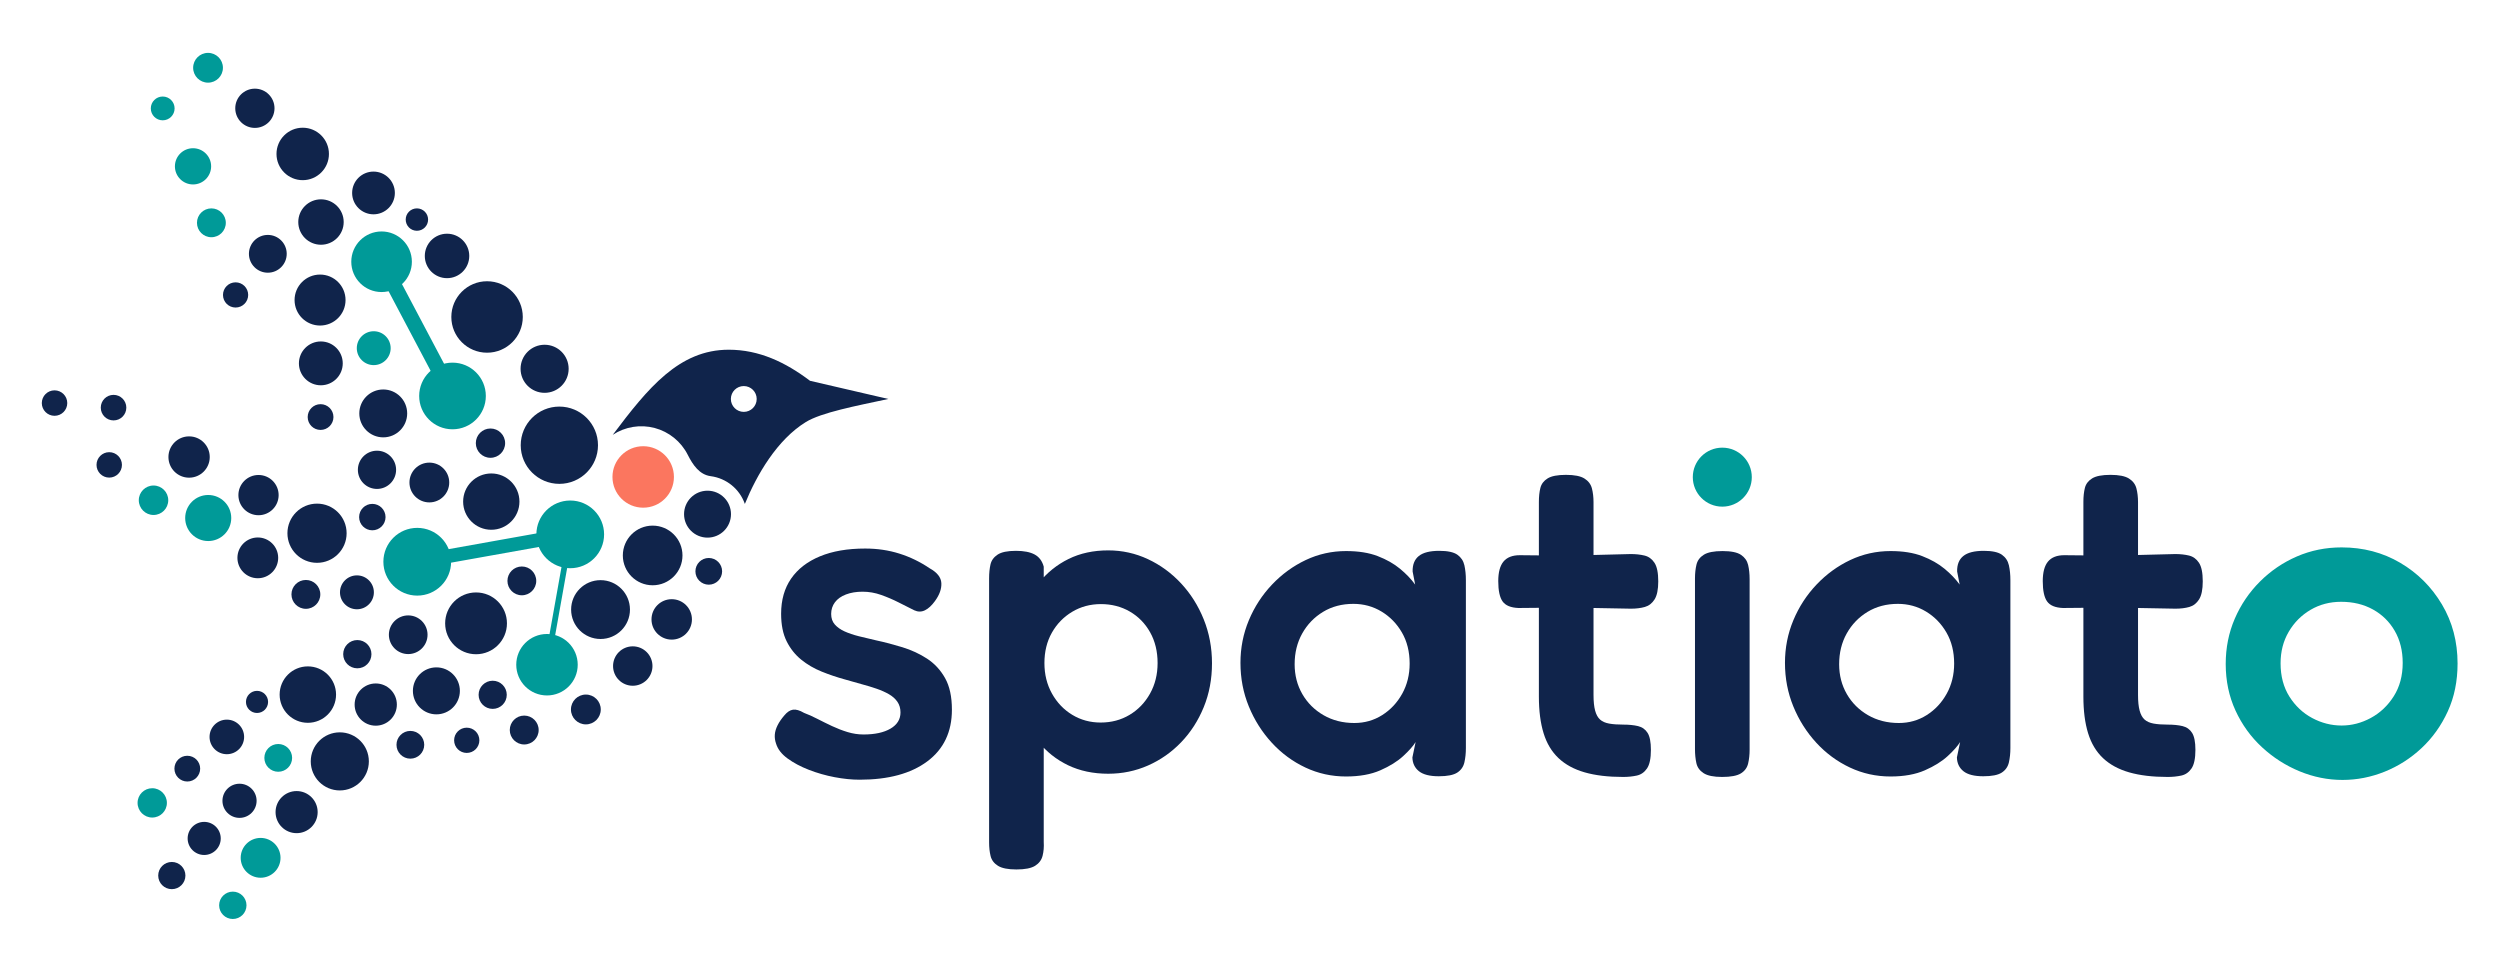
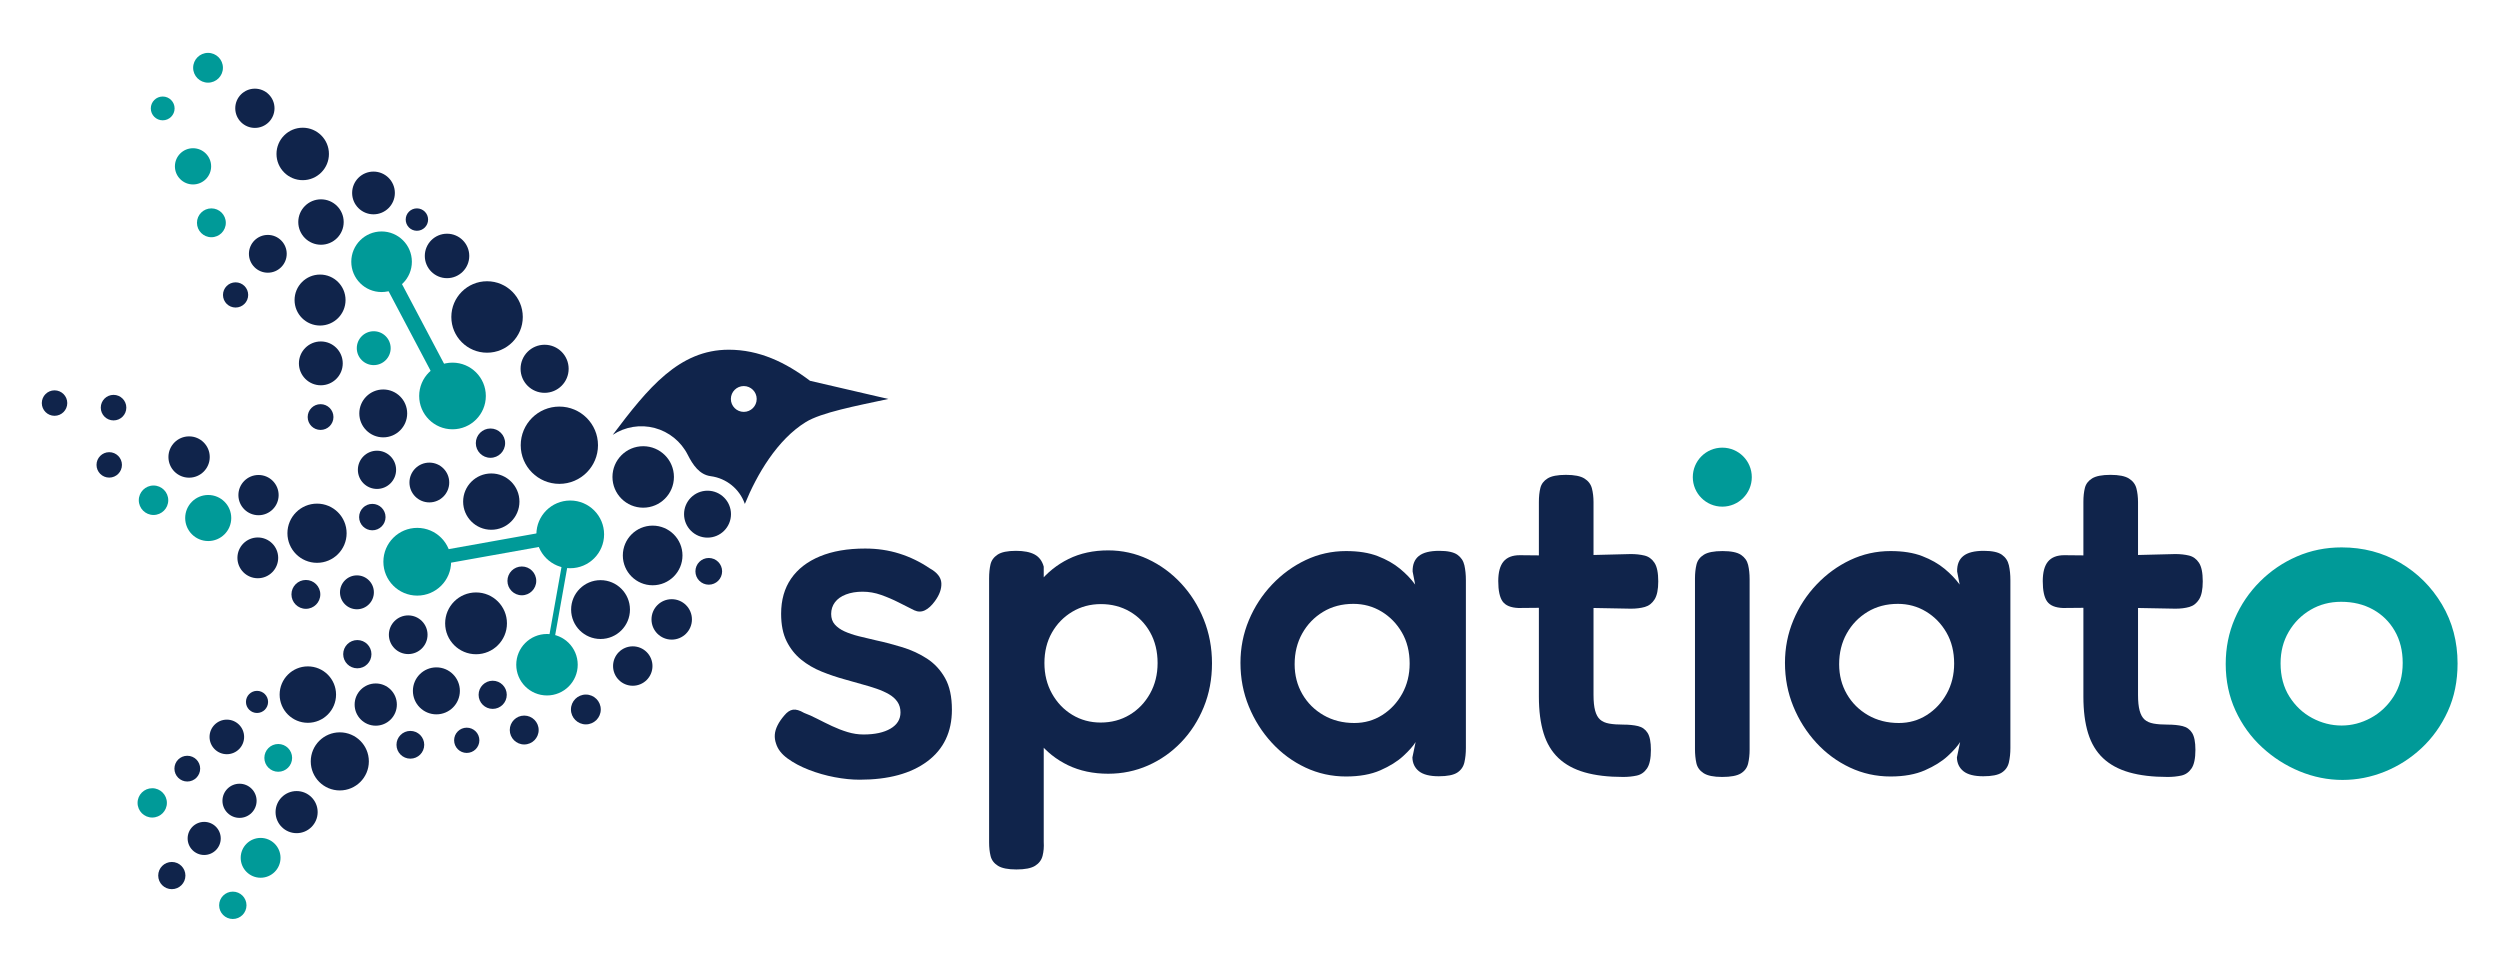
<svg xmlns="http://www.w3.org/2000/svg" width="2091" height="809" viewBox="0 0 2091 809" role="img" aria-labelledby="title description" version="1.1">
  <g id="symbol">
    <g id="navy" fill="#10244B">
      <circle id="navy-1" cx="213.184" cy="90.568" r="16.413" />
      <circle id="navy-2" cx="253.191" cy="128.757" r="21.932" />
      <circle id="navy-3" cx="312.393" cy="161.388" r="17.870" />
      <circle id="navy-4" cx="268.468" cy="185.711" r="18.991" />
      <circle id="navy-5" cx="348.697" cy="183.656" r="9.368" />
      <circle id="navy-6" cx="373.898" cy="214.067" r="18.592" />
      <circle id="navy-7" cx="224.007" cy="212.287" r="15.806" />
      <circle id="navy-8" cx="267.695" cy="250.964" r="21.321" />
      <circle id="navy-9" cx="197.043" cy="246.687" r="10.538" />
      <circle id="navy-10" cx="407.378" cy="265.119" r="29.880" />
      <circle id="navy-11" cx="268.342" cy="303.922" r="18.330" />
      <circle id="navy-12" cx="455.512" cy="308.456" r="20.106" />
      <path id="bird-head" d="M512.5 363.7 C542 324.5 568 292.5 609.5 292.5 C635 292.5 657 303 677.5 318.5 L743 333.7 C716 339.5 687 345 674 353 C650 367.769 633 397 623 421.5 A35.110 35.110 0 0 0 594.425 398.270 C585.006 397.034 579.497 388.846 575.212 380.367 A43.453 43.453 0 0 0 512.5 363.7 Z M632.9 333.7 A10.8 10.8 0 1 0 611.3 333.7 A10.8 10.8 0 1 0 632.9 333.7 Z" fill-rule="evenodd" />
      <circle id="navy-14" cx="320.545" cy="345.781" r="20.023" />
      <circle id="navy-15" cx="45.614" cy="337.130" r="10.647" />
      <circle id="navy-16" cx="94.974" cy="340.949" r="10.684" />
      <circle id="navy-17" cx="268.122" cy="348.817" r="10.774" />
      <circle id="navy-18" cx="467.844" cy="372.383" r="32.316" />
      <circle id="navy-19" cx="410.230" cy="370.651" r="12.255" />
      <circle id="navy-20" cx="158.156" cy="382.258" r="17.274" />
      <circle id="navy-21" cx="315.313" cy="392.954" r="15.987" />
      <circle id="navy-22" cx="91.358" cy="388.837" r="10.633" />
      <circle id="navy-23" cx="359.103" cy="403.571" r="16.637" />
      <circle id="navy-26" cx="410.915" cy="419.549" r="23.548" />
      <circle id="navy-27" cx="216.226" cy="414.103" r="16.828" />
      <circle id="navy-28" cx="591.772" cy="430.048" r="19.628" />
      <circle id="navy-29" cx="265.157" cy="445.990" r="24.755" />
      <circle id="navy-30" cx="311.414" cy="432.495" r="11.050" />
      <circle id="navy-31" cx="545.882" cy="464.578" r="24.946" />
      <circle id="navy-32" cx="215.629" cy="466.594" r="17.048" />
      <circle id="navy-38" cx="592.814" cy="477.860" r="11.165" />
      <circle id="navy-39" cx="436.468" cy="485.854" r="12.047" />
      <circle id="navy-40" cx="298.535" cy="495.420" r="14.176" />
      <circle id="navy-41" cx="255.840" cy="497.150" r="12.069" />
      <circle id="navy-42" cx="502.294" cy="509.845" r="24.609" />
      <circle id="navy-43" cx="398.168" cy="521.362" r="25.846" />
      <circle id="navy-44" cx="561.822" cy="518.069" r="16.910" />
      <circle id="navy-45" cx="341.432" cy="530.897" r="16.173" />
      <circle id="navy-46" cx="298.865" cy="547.158" r="11.816" />
      <circle id="navy-47" cx="529.245" cy="557.077" r="16.483" />
      <circle id="navy-48" cx="257.481" cy="580.958" r="23.596" />
      <circle id="navy-49" cx="364.996" cy="577.837" r="19.647" />
      <circle id="navy-50" cx="412.080" cy="581.138" r="11.775" />
      <circle id="navy-51" cx="314.272" cy="589.306" r="17.660" />
      <circle id="navy-52" cx="214.973" cy="587.081" r="9.254" />
      <circle id="navy-53" cx="490.012" cy="593.402" r="12.473" />
      <circle id="navy-54" cx="438.455" cy="610.595" r="12.080" />
      <circle id="navy-55" cx="189.723" cy="616.360" r="14.459" />
      <circle id="navy-56" cx="390.386" cy="619.188" r="10.562" />
      <circle id="navy-57" cx="343.224" cy="622.940" r="11.602" />
      <circle id="navy-58" cx="284.214" cy="636.827" r="24.299" />
      <circle id="navy-59" cx="156.655" cy="642.890" r="10.769" />
      <circle id="navy-60" cx="200.341" cy="669.790" r="14.285" />
      <circle id="navy-61" cx="248.085" cy="679.252" r="17.607" />
      <circle id="navy-62" cx="170.785" cy="701.263" r="13.843" />
      <circle id="navy-63" cx="143.706" cy="732.321" r="11.377" />
+       <circle id="navy-64" cx="537.970" cy="398.920" r="25.709" />
    </g>
    <g id="teal" fill="#009A98">
      <circle id="teal-1" cx="174.000" cy="56.680" r="12.454" />
      <circle id="teal-2" cx="136.085" cy="90.683" r="9.952" />
      <circle id="teal-3" cx="161.446" cy="139.125" r="15.149" />
      <circle id="teal-4" cx="176.804" cy="186.355" r="12.064" />
      <g id="teal-5">
        <path d="M319.152,218.927 L378.476,331.188" fill="none" stroke="#009A98" stroke-width="12.7" stroke-linecap="round" />
        <circle id="teal-5-node-0" cx="319.152" cy="218.927" r="25.341" />
        <circle id="teal-5-node-1" cx="378.476" cy="331.188" r="27.875" />
      </g>
      <circle id="teal-6" cx="312.588" cy="291.217" r="14.168" />
      <circle id="teal-8" cx="128.409" cy="418.405" r="12.323" />
      <circle id="teal-9" cx="174.152" cy="433.267" r="19.266" />
      <g id="teal-10">
        <path d="M348.986,469.839 L476.950,446.947" fill="none" stroke="#009A98" stroke-width="11.5" stroke-linecap="round" />
        <path d="M476.950,446.947 L457.500,555.971" fill="none" stroke="#009A98" stroke-width="4.8" stroke-linecap="round" />
        <circle id="teal-10-node-0" cx="348.986" cy="469.839" r="28.328" />
        <circle id="teal-10-node-1" cx="476.950" cy="446.947" r="28.315" />
        <circle id="teal-10-node-2" cx="457.500" cy="555.971" r="25.706" />
      </g>
      <circle id="teal-12" cx="232.720" cy="633.893" r="11.610" />
      <circle id="teal-13" cx="127.326" cy="671.530" r="12.261" />
      <circle id="teal-14" cx="217.973" cy="717.486" r="16.658" />
      <circle id="teal-15" cx="194.724" cy="757.200" r="11.442" />
    </g>
-     <g id="coral" fill="#FB765F">
-       <circle id="coral-1" cx="537.970" cy="398.920" r="25.709" />
-     </g>
  </g>
  <g id="wordmark" fill="#10244B">
    <path id="letter-s-0-body" d="M718.995 652.144Q709.203 652.144 698.067 650.032Q686.931 647.92 676.563 643.888Q666.195 639.856 658.707 634.384Q651.219 628.912 649.107 622Q647.763 618.16 648.051 614.416Q648.339 610.672 650.355 606.64Q652.371 602.608 656.019 598.384Q659.475 594.16 663.219 593.584Q666.963 593.008 672.531 596.272Q677.715 598.192 683.667 601.264Q689.619 604.336 695.955 607.312Q702.291 610.288 708.915 612.304Q715.539 614.32 722.259 614.32Q736.467 614.32 744.819 609.424Q753.171 604.528 753.171 595.888Q753.171 590.704 750.579 586.96Q747.987 583.216 743.475 580.624Q738.963 578.032 733.107 576.016Q727.251 574 720.435 572.176Q713.619 570.352 706.515 568.24Q696.723 565.552 687.219 561.712Q677.715 557.872 670.131 551.728Q662.547 545.584 657.939 536.368Q653.331 527.152 653.331 513.328Q653.331 496.048 661.683 483.952Q670.035 471.856 685.779 465.328Q701.523 458.8 723.603 458.8Q731.283 458.8 738.387 459.856Q745.491 460.912 752.211 463.024Q758.931 465.136 765.267 468.208Q771.603 471.28 777.555 475.312Q786.963 480.496 787.347 487.696Q787.731 494.896 781.971 502.768Q777.939 508.336 773.619 510.448Q769.299 512.56 764.691 510.448Q758.547 507.376 751.539 503.824Q744.531 500.272 736.947 497.584Q729.363 494.896 721.491 494.896Q713.619 494.896 707.571 497.2Q701.523 499.504 698.355 503.728Q695.187 507.952 695.187 513.52Q695.187 518.896 698.259 522.352Q701.331 525.808 706.419 528.112Q711.507 530.416 718.323 532.144Q725.139 533.872 732.819 535.6Q743.571 537.904 754.803 541.36Q766.035 544.816 775.347 550.864Q784.659 556.912 790.419 567.088Q796.179 577.264 796.179 593.584Q796.179 621.424 775.635 636.784Q755.091 652.144 718.995 652.144Z" fill="#10244B" />
    <path id="letter-p-1-body" d="M926.931 647.152Q908.115 647.152 893.331 640.048Q878.547 632.944 868.371 620.176Q858.195 607.408 852.915 590.512Q847.635 573.616 847.827 553.84Q848.019 534.256 853.395 517.264Q858.771 500.272 868.947 487.504Q879.123 474.736 893.715 467.536Q908.307 460.336 926.931 460.336Q944.403 460.336 960.051 467.632Q975.699 474.928 987.795 487.888Q999.891 500.848 1006.803 518.032Q1013.715 535.216 1013.715 554.8Q1013.715 574.576 1006.803 591.472Q999.891 608.368 987.891 620.848Q975.891 633.328 960.243 640.24Q944.595 647.152 926.931 647.152ZM850.131 727.216Q839.571 727.216 834.675 724.144Q829.779 721.072 828.531 715.984Q827.283 710.896 827.283 704.56V483.76Q827.283 477.232 828.435 472.144Q829.587 467.056 834.387 463.888Q839.187 460.72 849.747 460.72Q859.731 460.72 865.395 463.792Q871.059 466.864 872.979 473.968V704.176Q873.363 710.512 872.019 715.792Q870.675 721.072 865.779 724.144Q860.883 727.216 850.131 727.216ZM920.595 604.336Q934.035 604.336 944.787 597.904Q955.539 591.472 961.875 580.144Q968.211 568.816 968.211 554.608Q968.211 540.016 961.971 528.88Q955.731 517.744 944.979 511.504Q934.227 505.264 920.787 505.264Q907.539 505.264 896.787 511.696Q886.035 518.128 879.795 529.168Q873.555 540.208 873.555 554.608Q873.555 568.816 879.891 580.144Q886.227 591.472 896.883 597.904Q907.539 604.336 920.595 604.336Z" fill="#10244B" />
    <path id="letter-a-2-body" d="M1203.411 649.264Q1192.083 649.264 1186.803 645.04Q1181.523 640.816 1181.331 633.52L1184.019 620.656Q1180.947 625.648 1173.651 632.368Q1166.355 639.088 1154.547 644.272Q1142.739 649.456 1125.843 649.456Q1107.795 649.456 1091.859 641.968Q1075.923 634.48 1063.731 621.232Q1051.539 607.984 1044.531 590.896Q1037.523 573.808 1037.523 554.416Q1037.523 535.6 1044.531 518.8Q1051.539 502 1063.923 488.944Q1076.307 475.888 1092.147 468.4Q1107.987 460.912 1125.843 460.912Q1141.395 460.912 1152.339 465.136Q1163.283 469.36 1170.963 475.696Q1178.643 482.032 1183.635 488.944L1181.523 478Q1181.331 469.36 1186.707 465.04Q1192.083 460.72 1203.795 460.72Q1214.355 460.72 1218.963 463.984Q1223.571 467.248 1224.819 472.816Q1226.067 478.384 1226.067 485.296V625.648Q1226.067 632.176 1224.819 637.648Q1223.571 643.12 1218.867 646.192Q1214.163 649.264 1203.411 649.264ZM1132.755 604.72Q1145.619 604.72 1156.083 598.096Q1166.547 591.472 1172.787 580.24Q1179.027 569.008 1179.027 554.992Q1179.027 540.208 1172.595 529.072Q1166.163 517.936 1155.507 511.504Q1144.851 505.072 1131.987 505.072Q1117.587 505.072 1106.547 511.792Q1095.507 518.512 1089.171 529.84Q1082.835 541.168 1082.835 555.568Q1082.835 569.392 1089.267 580.528Q1095.699 591.664 1107.027 598.192Q1118.355 604.72 1132.755 604.72Z" fill="#10244B" />
    <path id="letter-t-3-body" d="M1357.587 649.84Q1338.771 649.84 1325.427 646Q1312.083 642.16 1303.539 634.096Q1294.995 626.032 1291.059 613.264Q1287.123 600.496 1287.123 582.64V419.824Q1287.123 413.104 1288.371 408.112Q1289.619 403.12 1294.419 400.144Q1299.219 397.168 1309.779 397.168Q1320.339 397.168 1325.235 400.24Q1330.131 403.312 1331.475 408.496Q1332.819 413.68 1332.819 420.016V581.296Q1332.819 589.36 1334.163 594.352Q1335.507 599.344 1338.291 601.84Q1341.075 604.336 1345.875 605.2Q1350.675 606.064 1357.587 606.064Q1364.883 606.064 1370.067 607.312Q1375.251 608.56 1378.035 612.976Q1380.819 617.392 1380.819 627.184Q1380.819 637.936 1377.555 642.736Q1374.291 647.536 1369.011 648.688Q1363.731 649.84 1357.587 649.84ZM1271.187 464.368 1310.739 464.752 1363.923 463.408Q1370.259 463.408 1375.443 464.656Q1380.627 465.904 1383.795 470.704Q1386.963 475.504 1386.963 486.256Q1386.963 496.432 1383.891 501.328Q1380.819 506.224 1375.731 507.664Q1370.643 509.104 1364.115 509.104L1312.659 508.144L1270.035 508.528Q1260.435 508.144 1256.787 503.056Q1253.139 497.968 1253.139 486.064Q1253.139 474.928 1257.555 469.648Q1261.971 464.368 1271.187 464.368Z" fill="#10244B" />
    <path id="letter-i-4-body" d="M1440.339 649.84Q1429.779 649.84 1424.883 646.672Q1419.987 643.504 1418.835 638.224Q1417.683 632.944 1417.683 626.608V483.76Q1417.683 477.424 1418.931 472.24Q1420.179 467.056 1425.075 463.984Q1429.971 460.912 1440.723 460.912Q1451.475 460.912 1456.179 464.08Q1460.883 467.248 1462.131 472.528Q1463.379 477.808 1463.379 484.528V626.992Q1463.379 633.328 1462.131 638.608Q1460.883 643.888 1456.083 646.864Q1451.283 649.84 1440.339 649.84Z" fill="#10244B" />
    <circle id="i-dot" cx="1440.531" cy="399.088" r="24.672" fill="#009A98" />
    <path id="letter-a-5-body" d="M1658.835 649.264Q1647.507 649.264 1642.227 645.04Q1636.947 640.816 1636.755 633.52L1639.443 620.656Q1636.371 625.648 1629.075 632.368Q1621.779 639.088 1609.971 644.272Q1598.163 649.456 1581.267 649.456Q1563.219 649.456 1547.283 641.968Q1531.347 634.48 1519.155 621.232Q1506.963 607.984 1499.955 590.896Q1492.947 573.808 1492.947 554.416Q1492.947 535.6 1499.955 518.8Q1506.963 502 1519.347 488.944Q1531.731 475.888 1547.571 468.4Q1563.411 460.912 1581.267 460.912Q1596.819 460.912 1607.763 465.136Q1618.707 469.36 1626.387 475.696Q1634.067 482.032 1639.059 488.944L1636.947 478Q1636.755 469.36 1642.131 465.04Q1647.507 460.72 1659.219 460.72Q1669.779 460.72 1674.387 463.984Q1678.995 467.248 1680.243 472.816Q1681.491 478.384 1681.491 485.296V625.648Q1681.491 632.176 1680.243 637.648Q1678.995 643.12 1674.291 646.192Q1669.587 649.264 1658.835 649.264ZM1588.179 604.72Q1601.043 604.72 1611.507 598.096Q1621.971 591.472 1628.211 580.24Q1634.451 569.008 1634.451 554.992Q1634.451 540.208 1628.019 529.072Q1621.587 517.936 1610.931 511.504Q1600.275 505.072 1587.411 505.072Q1573.011 505.072 1561.971 511.792Q1550.931 518.512 1544.595 529.84Q1538.259 541.168 1538.259 555.568Q1538.259 569.392 1544.691 580.528Q1551.123 591.664 1562.451 598.192Q1573.779 604.72 1588.179 604.72Z" fill="#10244B" />
    <path id="letter-t-6-body" d="M1813.011 649.84Q1794.195 649.84 1780.851 646Q1767.507 642.16 1758.963 634.096Q1750.419 626.032 1746.483 613.264Q1742.547 600.496 1742.547 582.64V419.824Q1742.547 413.104 1743.795 408.112Q1745.043 403.12 1749.843 400.144Q1754.643 397.168 1765.203 397.168Q1775.763 397.168 1780.659 400.24Q1785.555 403.312 1786.899 408.496Q1788.243 413.68 1788.243 420.016V581.296Q1788.243 589.36 1789.587 594.352Q1790.931 599.344 1793.715 601.84Q1796.499 604.336 1801.299 605.2Q1806.099 606.064 1813.011 606.064Q1820.307 606.064 1825.491 607.312Q1830.675 608.56 1833.459 612.976Q1836.243 617.392 1836.243 627.184Q1836.243 637.936 1832.979 642.736Q1829.715 647.536 1824.435 648.688Q1819.155 649.84 1813.011 649.84ZM1726.611 464.368 1766.163 464.752 1819.347 463.408Q1825.683 463.408 1830.867 464.656Q1836.051 465.904 1839.219 470.704Q1842.387 475.504 1842.387 486.256Q1842.387 496.432 1839.315 501.328Q1836.243 506.224 1831.155 507.664Q1826.067 509.104 1819.539 509.104L1768.083 508.144L1725.459 508.528Q1715.859 508.144 1712.211 503.056Q1708.563 497.968 1708.563 486.064Q1708.563 474.928 1712.979 469.648Q1717.395 464.368 1726.611 464.368Z" fill="#10244B" />
    <path id="letter-o-7-body" d="M1959.315 652.336Q1940.883 652.336 1923.411 645.136Q1905.939 637.936 1891.923 624.976Q1877.907 612.016 1869.747 594.256Q1861.587 576.496 1861.587 555.376Q1861.587 535.024 1869.171 517.456Q1876.755 499.888 1890.195 486.448Q1903.635 473.008 1921.107 465.424Q1938.579 457.84 1958.547 457.84Q1985.619 457.84 2007.507 470.704Q2029.395 483.568 2042.451 505.552Q2055.507 527.536 2055.507 554.992Q2055.507 577.072 2047.347 594.928Q2039.187 612.784 2025.459 625.648Q2011.731 638.512 1994.547 645.424Q1977.363 652.336 1959.315 652.336ZM1958.547 606.832Q1971.219 606.832 1982.931 600.496Q1994.643 594.16 2002.131 582.352Q2009.619 570.544 2009.619 554.416Q2009.619 539.248 2002.995 527.728Q1996.371 516.208 1984.755 509.776Q1973.139 503.344 1958.163 503.344Q1943.955 503.344 1932.531 510.064Q1921.107 516.784 1914.291 528.4Q1907.475 540.016 1907.475 554.8Q1907.475 570.928 1914.867 582.64Q1922.259 594.352 1933.971 600.592Q1945.683 606.832 1958.547 606.832Z" fill="#009A98" />
  </g>
</svg>
